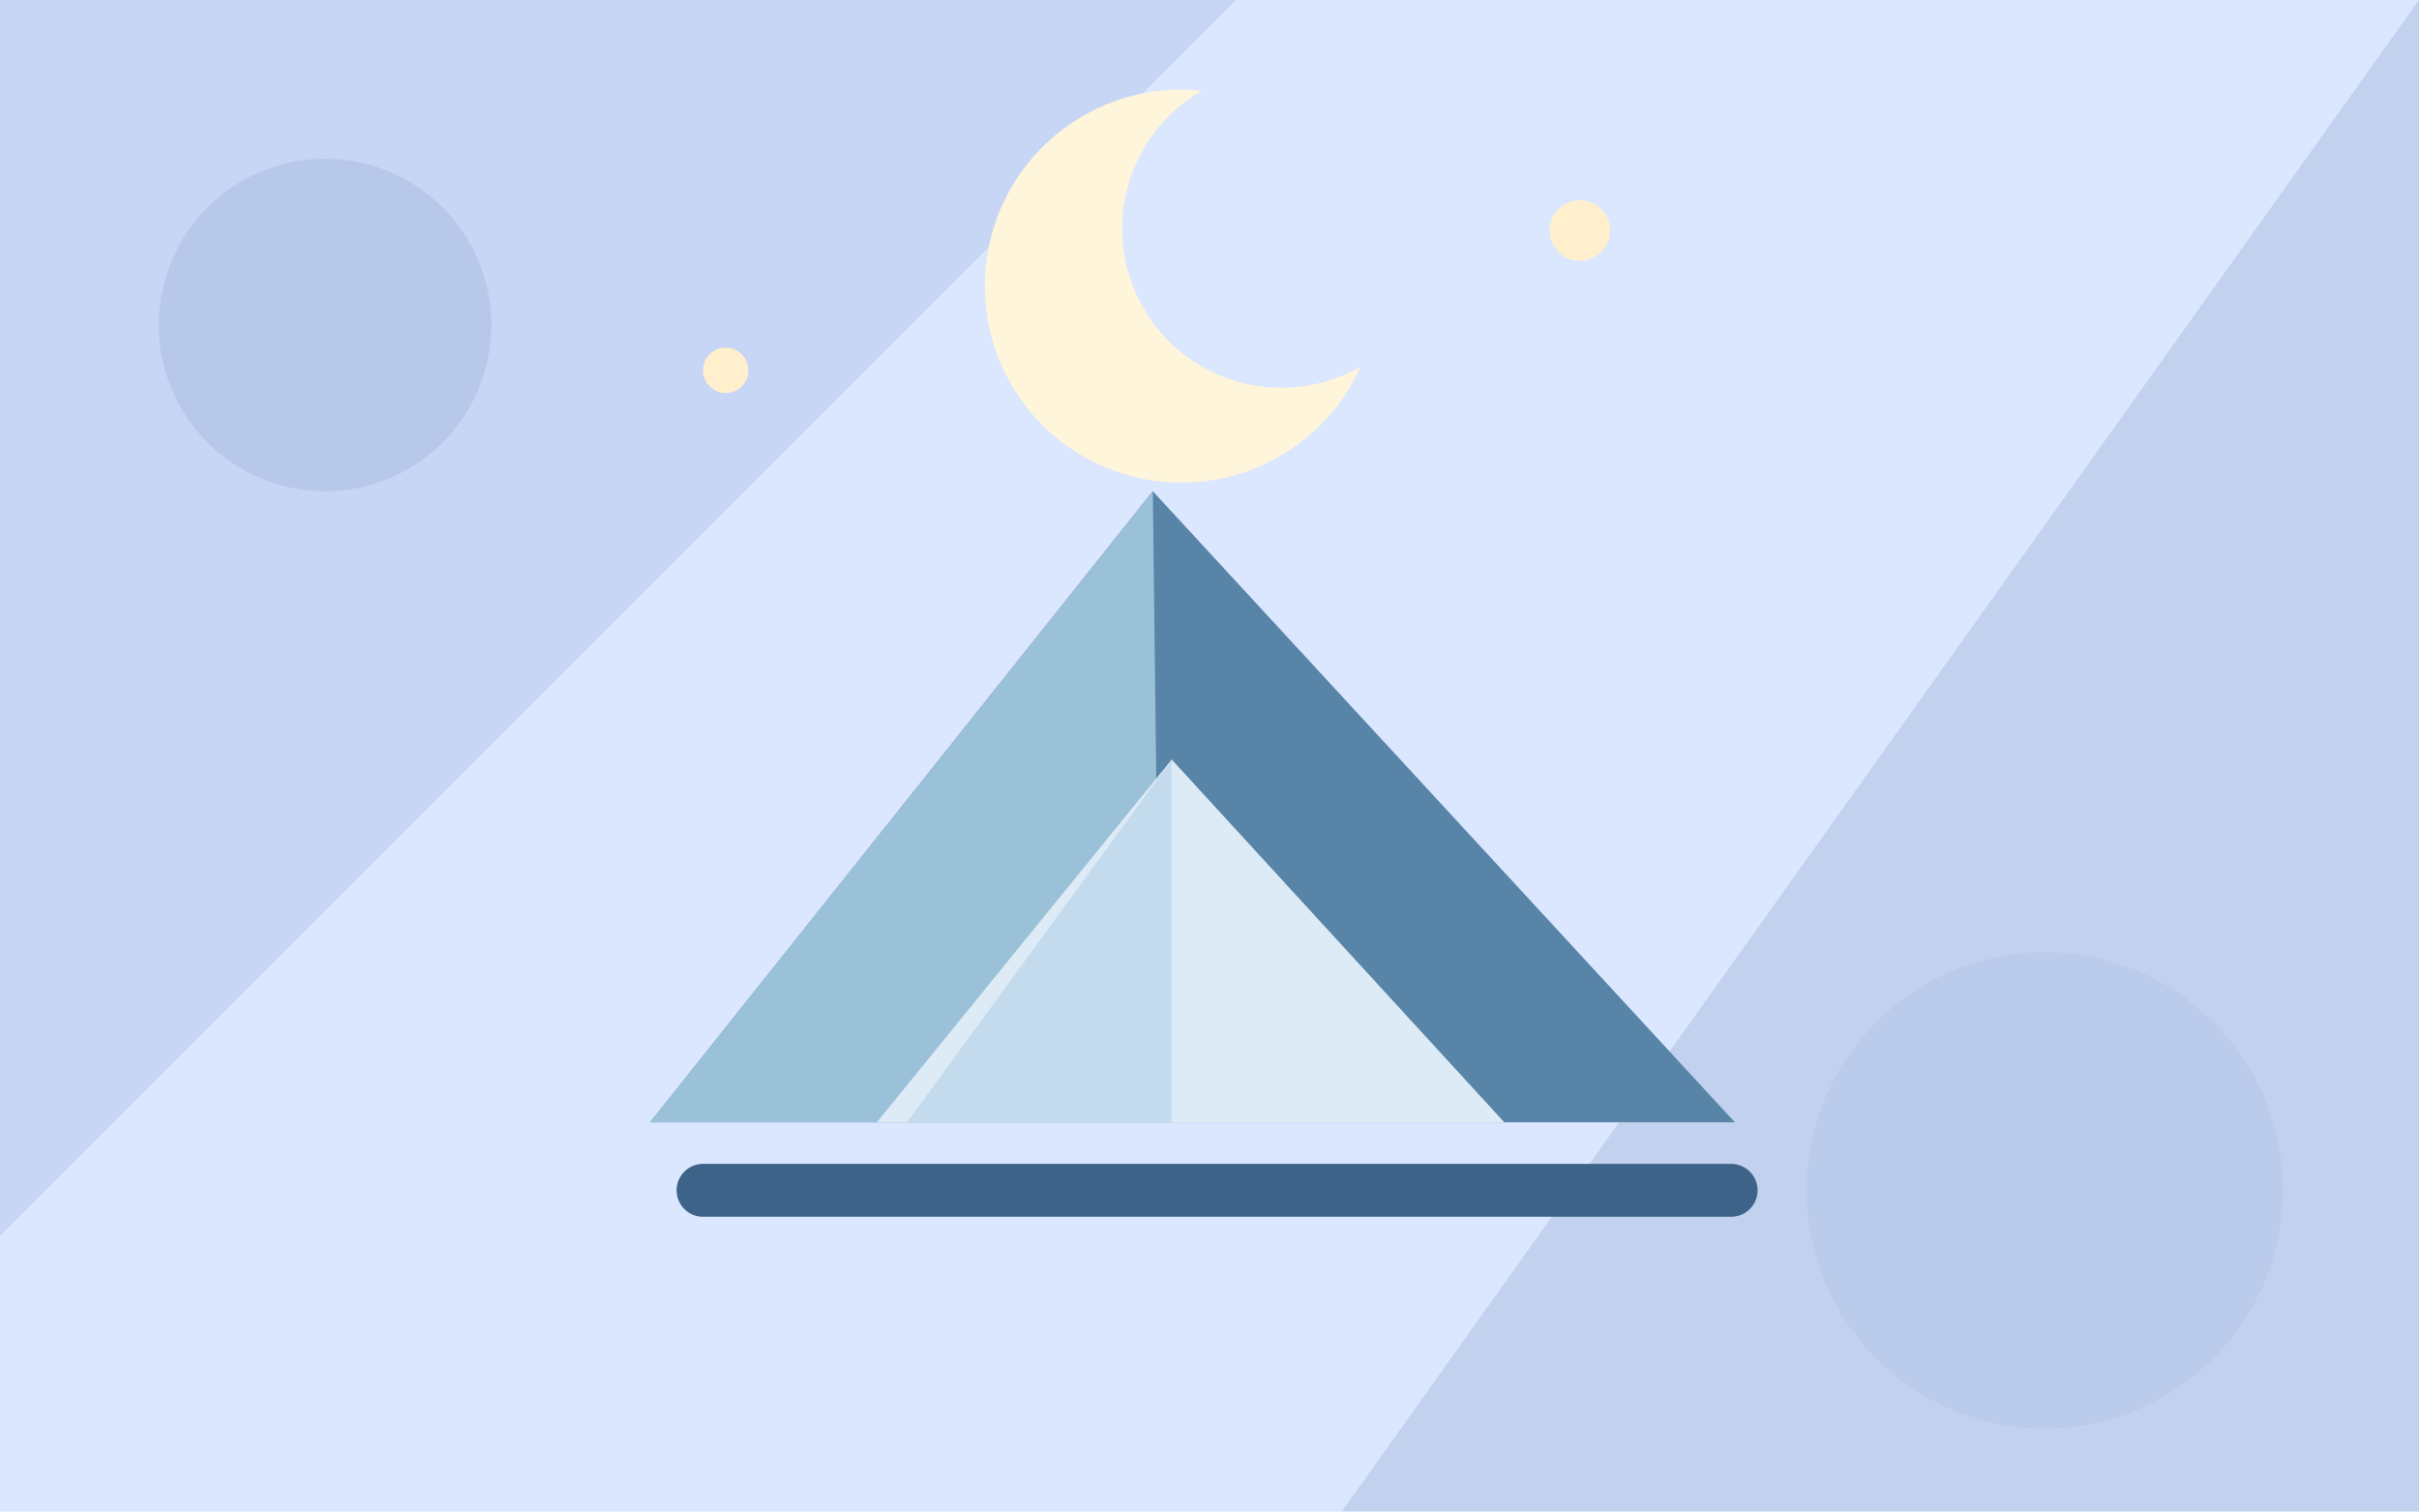
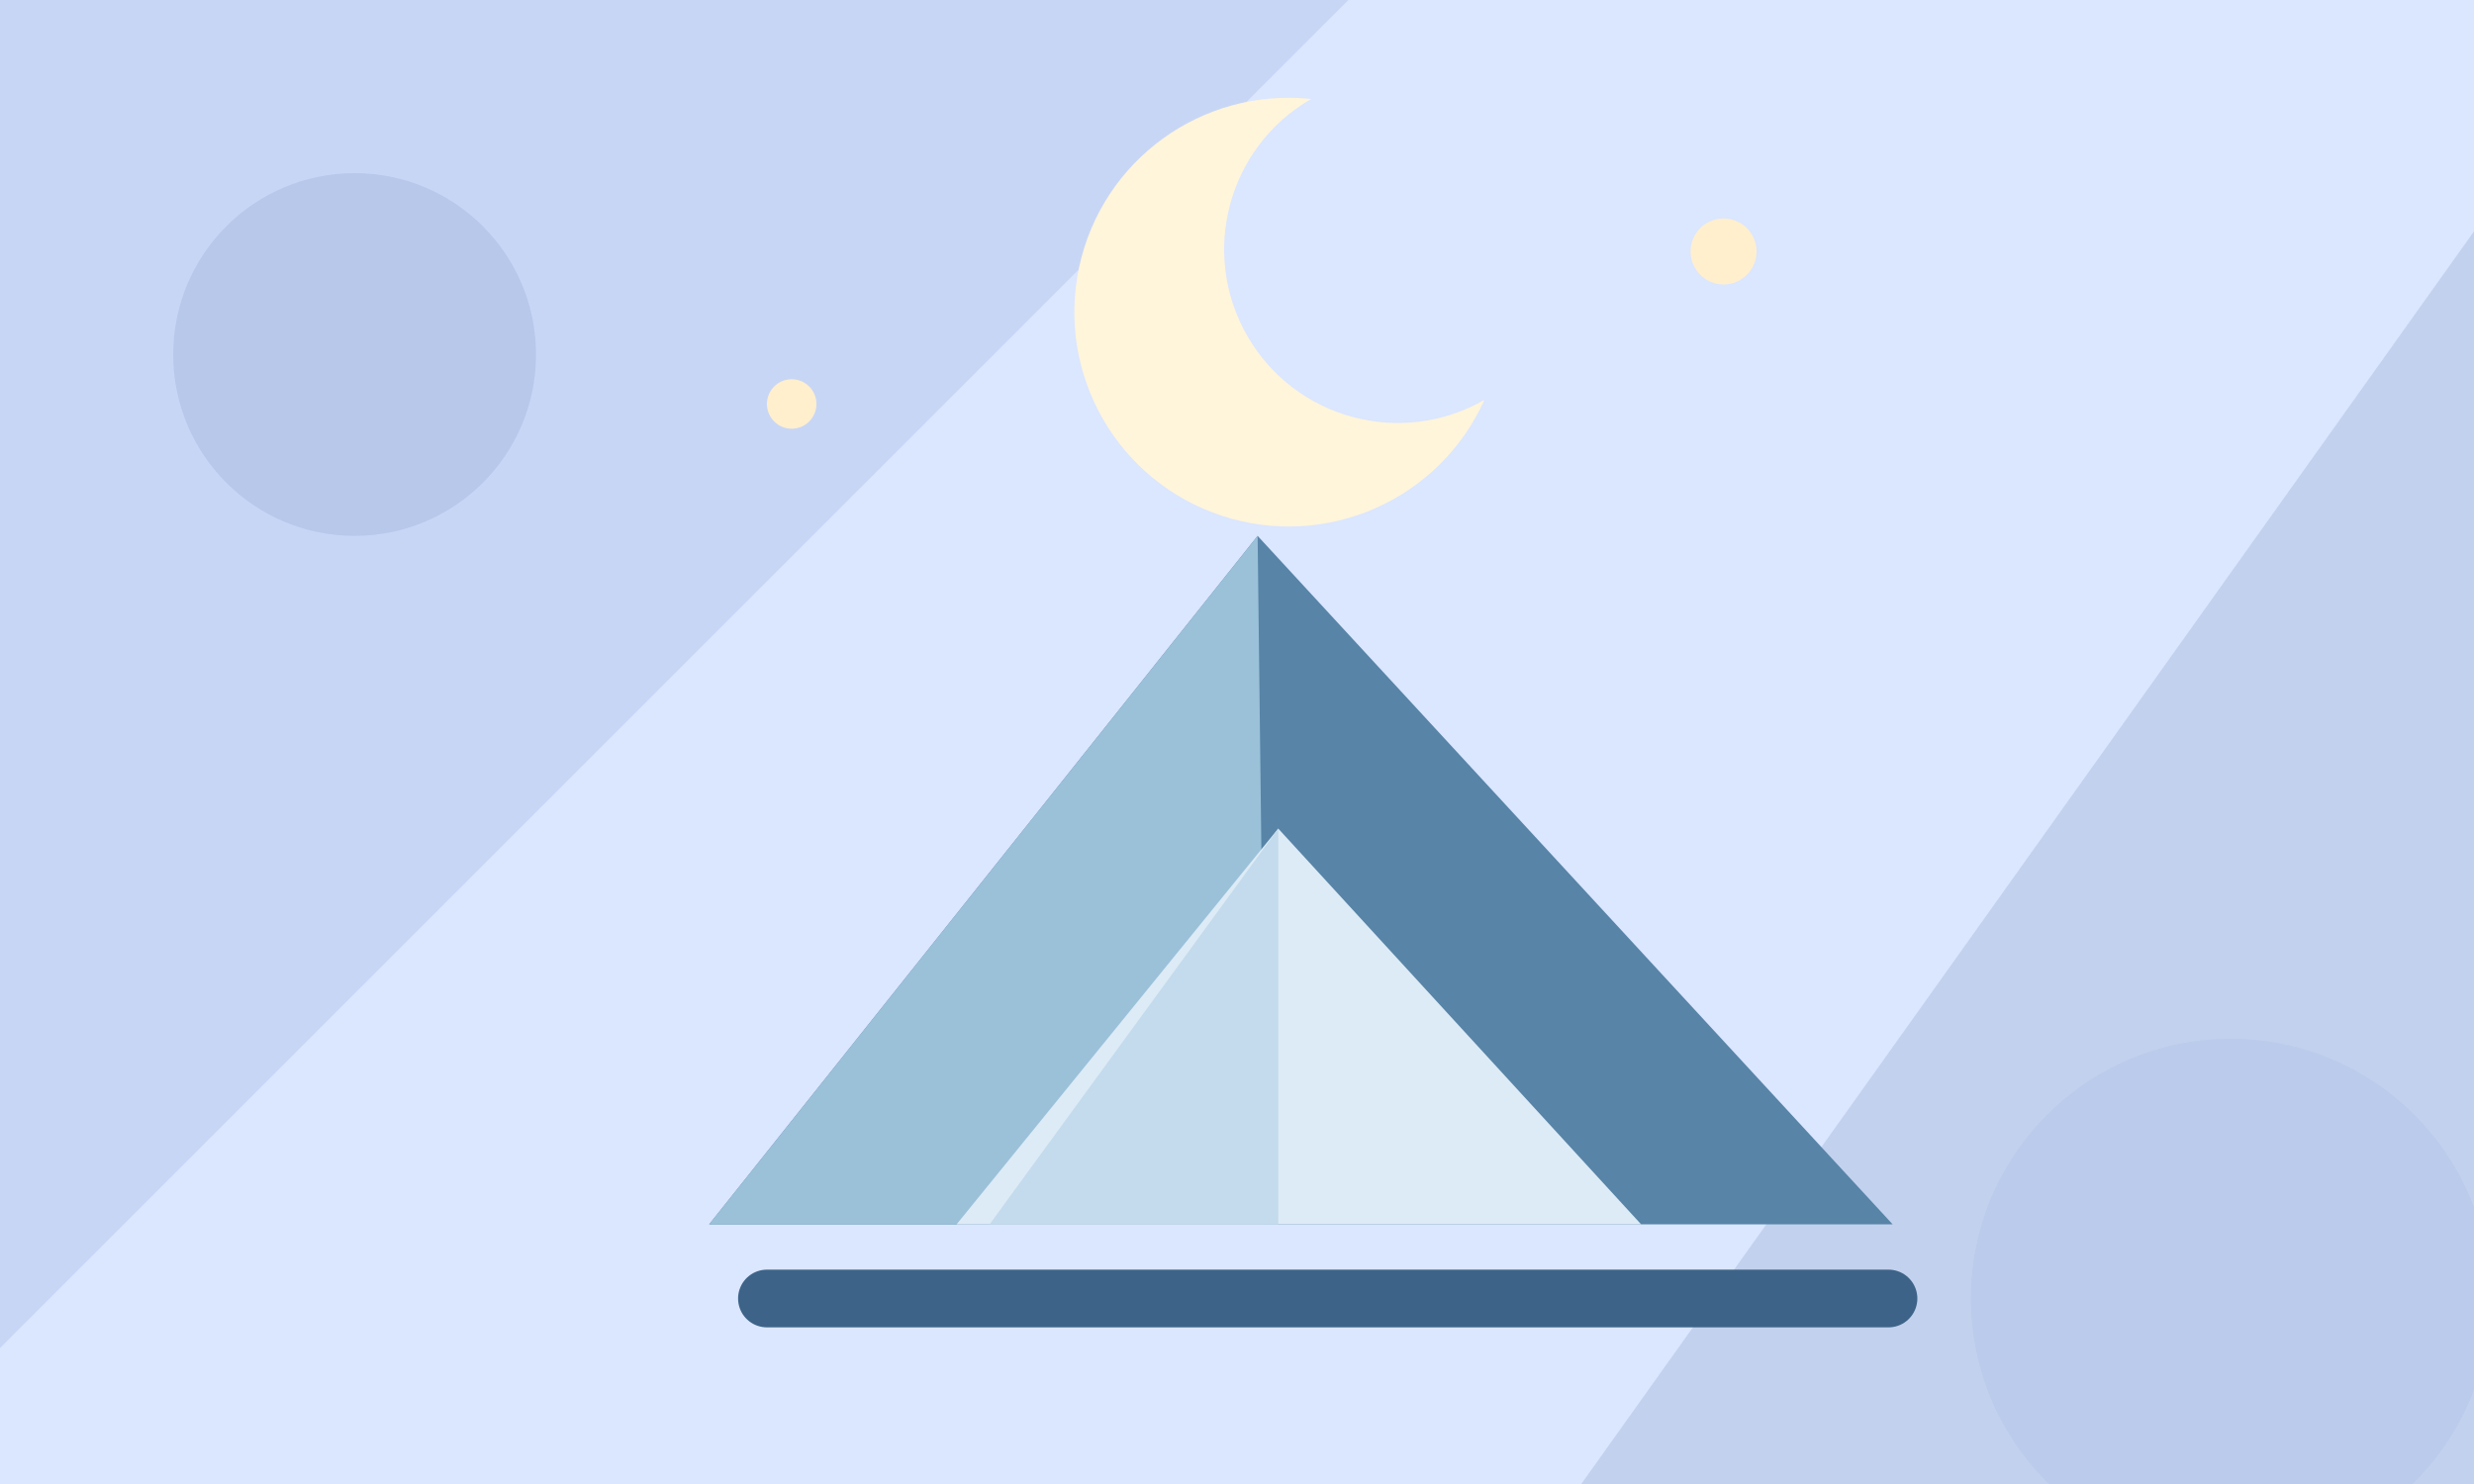
- <svg xmlns="http://www.w3.org/2000/svg" viewBox="0 0 640 400" role="img" aria-label="istikhara guide geometric illustration">
-   <rect width="640" height="400" fill="#dbe6ff" />
+ <svg xmlns="http://www.w3.org/2000/svg" viewBox="0 0 600 360" role="img" aria-label="istikhara guide geometric illustration">
+   <polygon points="0,0 120,0 0,100" fill="#c9e0ce" opacity=".2" />
+   <polygon points="120,0 235,0 176,89" fill="#b6d5c4" opacity=".2" />
+   <polygon points="235,0 346,0 292,65" fill="#e0e7d4" opacity=".2" />
+   <polygon points="346,0 460,0 418,84" fill="#d3e0c5" opacity=".2" />
+   <polygon points="460,0 600,0 600,95" fill="#b4d0c2" opacity=".2" />
+   <polygon points="0,260 75,360 0,360" fill="#eddcc7" opacity=".2" />
+   <polygon points="75,360 190,360 133,286" fill="#decbbd" opacity=".2" />
+   <polygon points="190,360 320,360 250,299" fill="#bfcdd0" opacity=".2" />
+   <polygon points="320,360 460,360 394,290" fill="#c3dae0" opacity=".2" />
+   <polygon points="460,360 600,360 600,270" fill="#d8cbd6" opacity=".2" />
+   <rect width="600" height="360" fill="#dbe6ff" />
  <path d="M0 0h327L0 327z" fill="#a2b6e5" opacity=".35" />
  <path d="M640 0v400H355z" fill="#6d89b2" opacity=".23" />
  <circle cx="86" cy="86" r="44" fill="#6d89b2" opacity=".18" />
  <circle cx="541" cy="315" r="63" fill="#a2b6e5" opacity=".24" />
  <path d="M172 297l133-167 154 167Z" fill="#5784a7" />
  <path d="M172 297l133-167 2 167Z" fill="#9bc1d9" />
  <path d="M232 297l78-96 88 96z" fill="#ddebf6" />
  <path d="M240 297l70-96 0 96z" fill="#c3dbec" />
  <path d="M186 315h272" stroke="#3d6488" stroke-width="14" stroke-linecap="round" />
  <path d="M360 97a52 52 0 1 1-42-73 42 42 0 1 0 42 73" fill="#fff5da" />
  <circle cx="418" cy="61" r="8" fill="#ffefcd" />
  <circle cx="192" cy="98" r="6" fill="#ffefcd" />
</svg>
